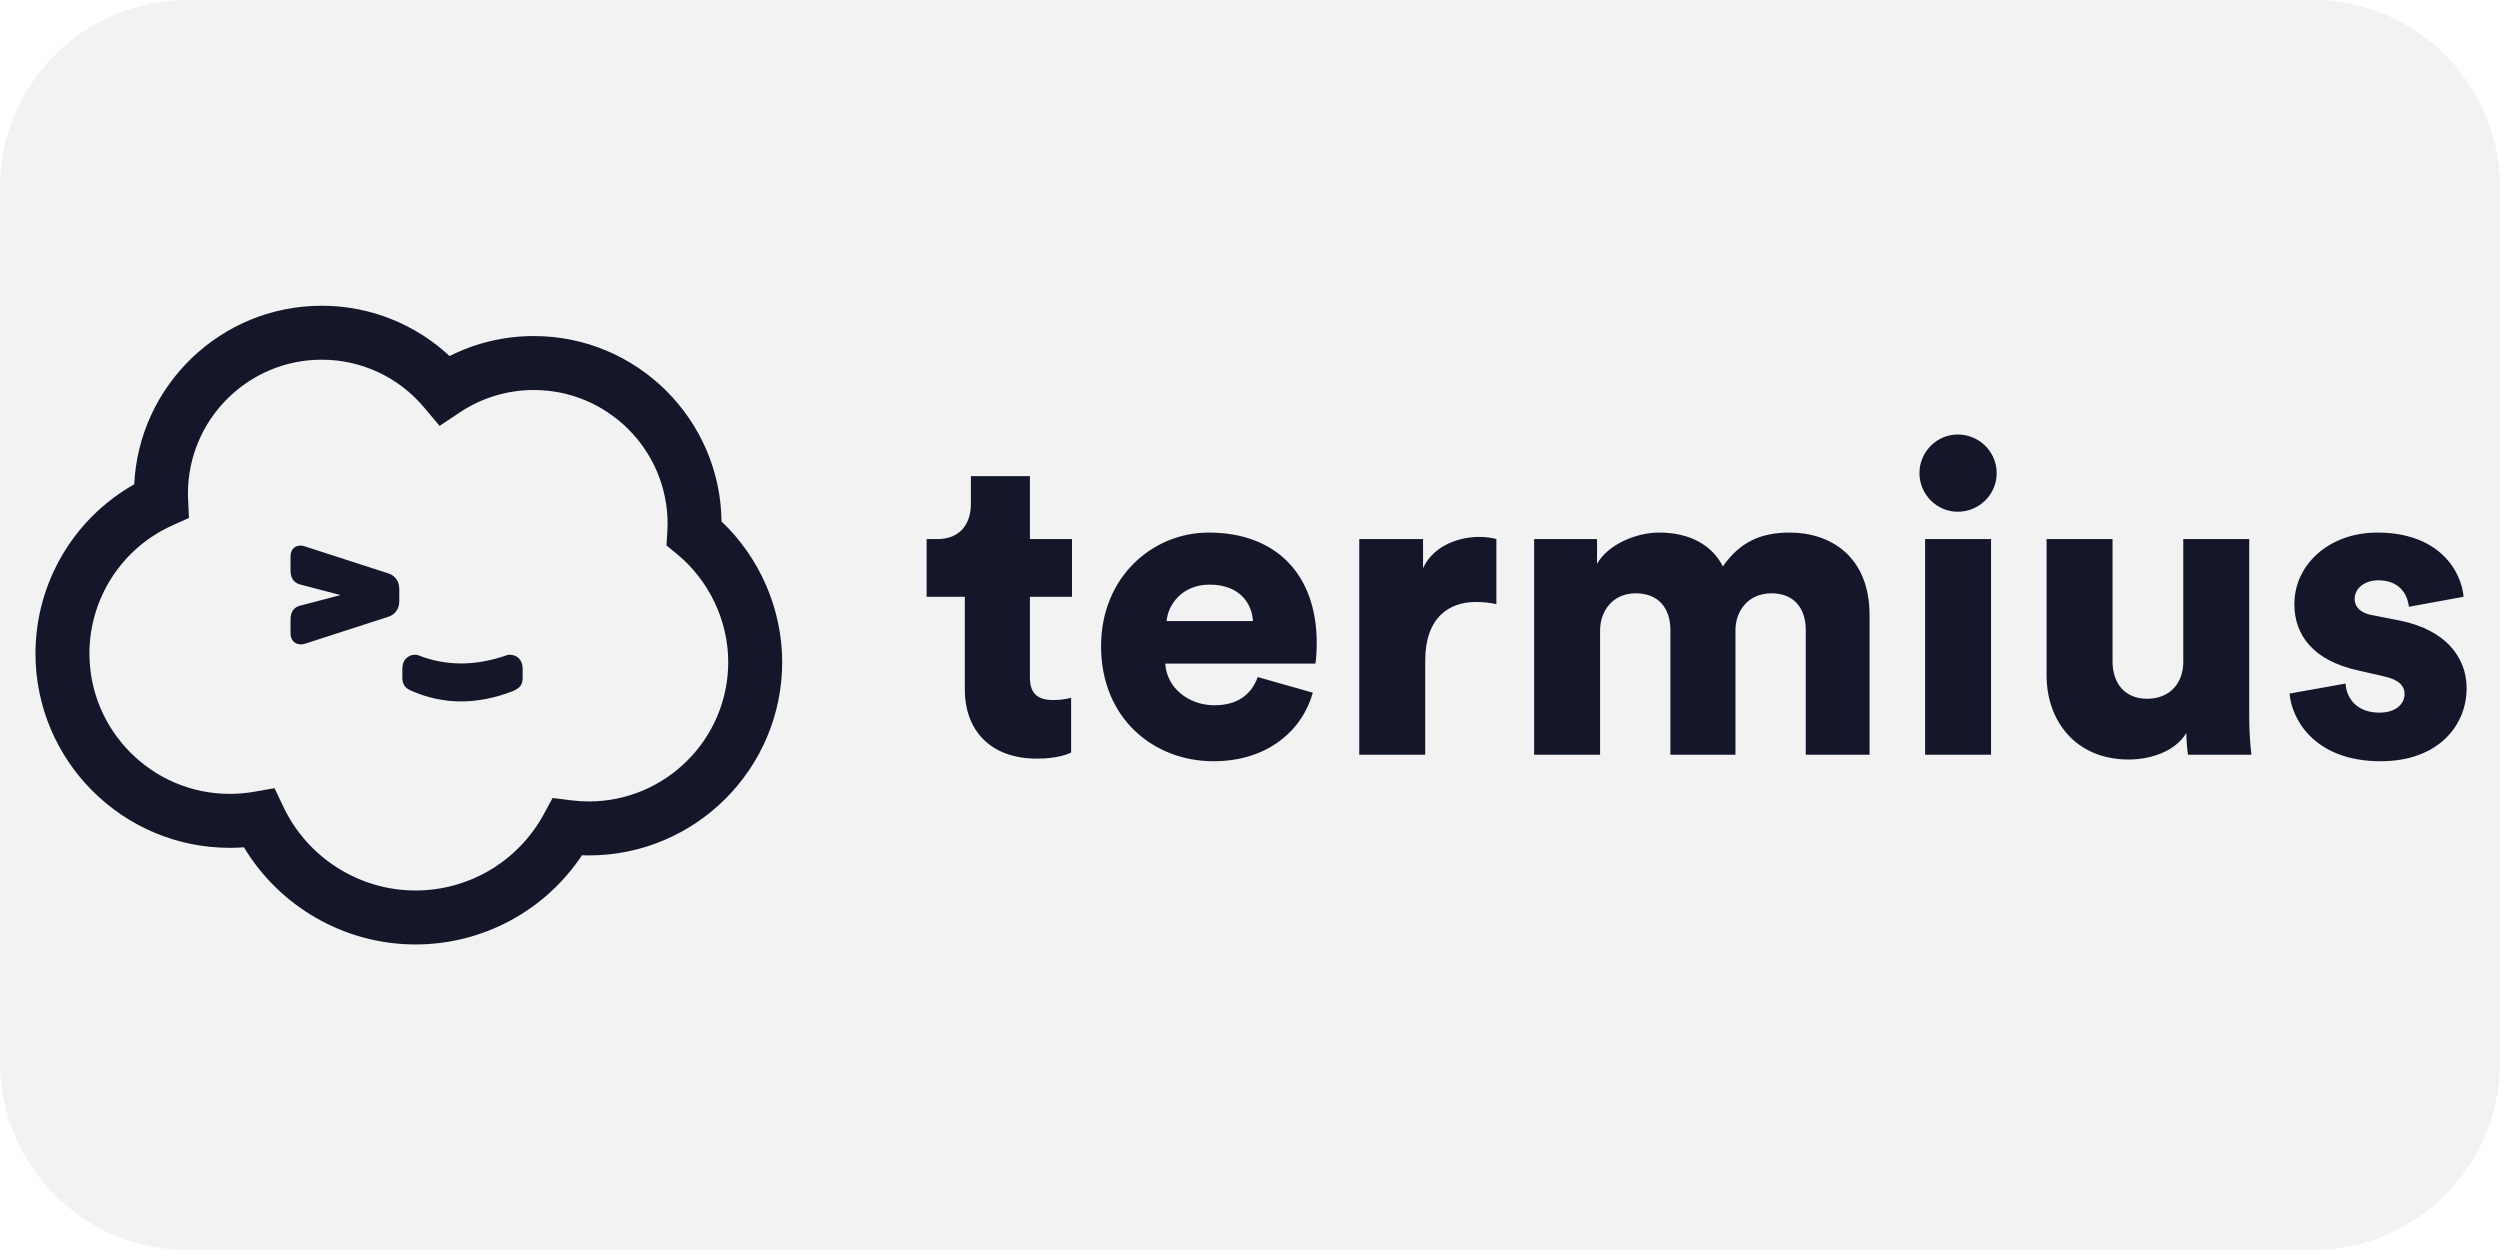
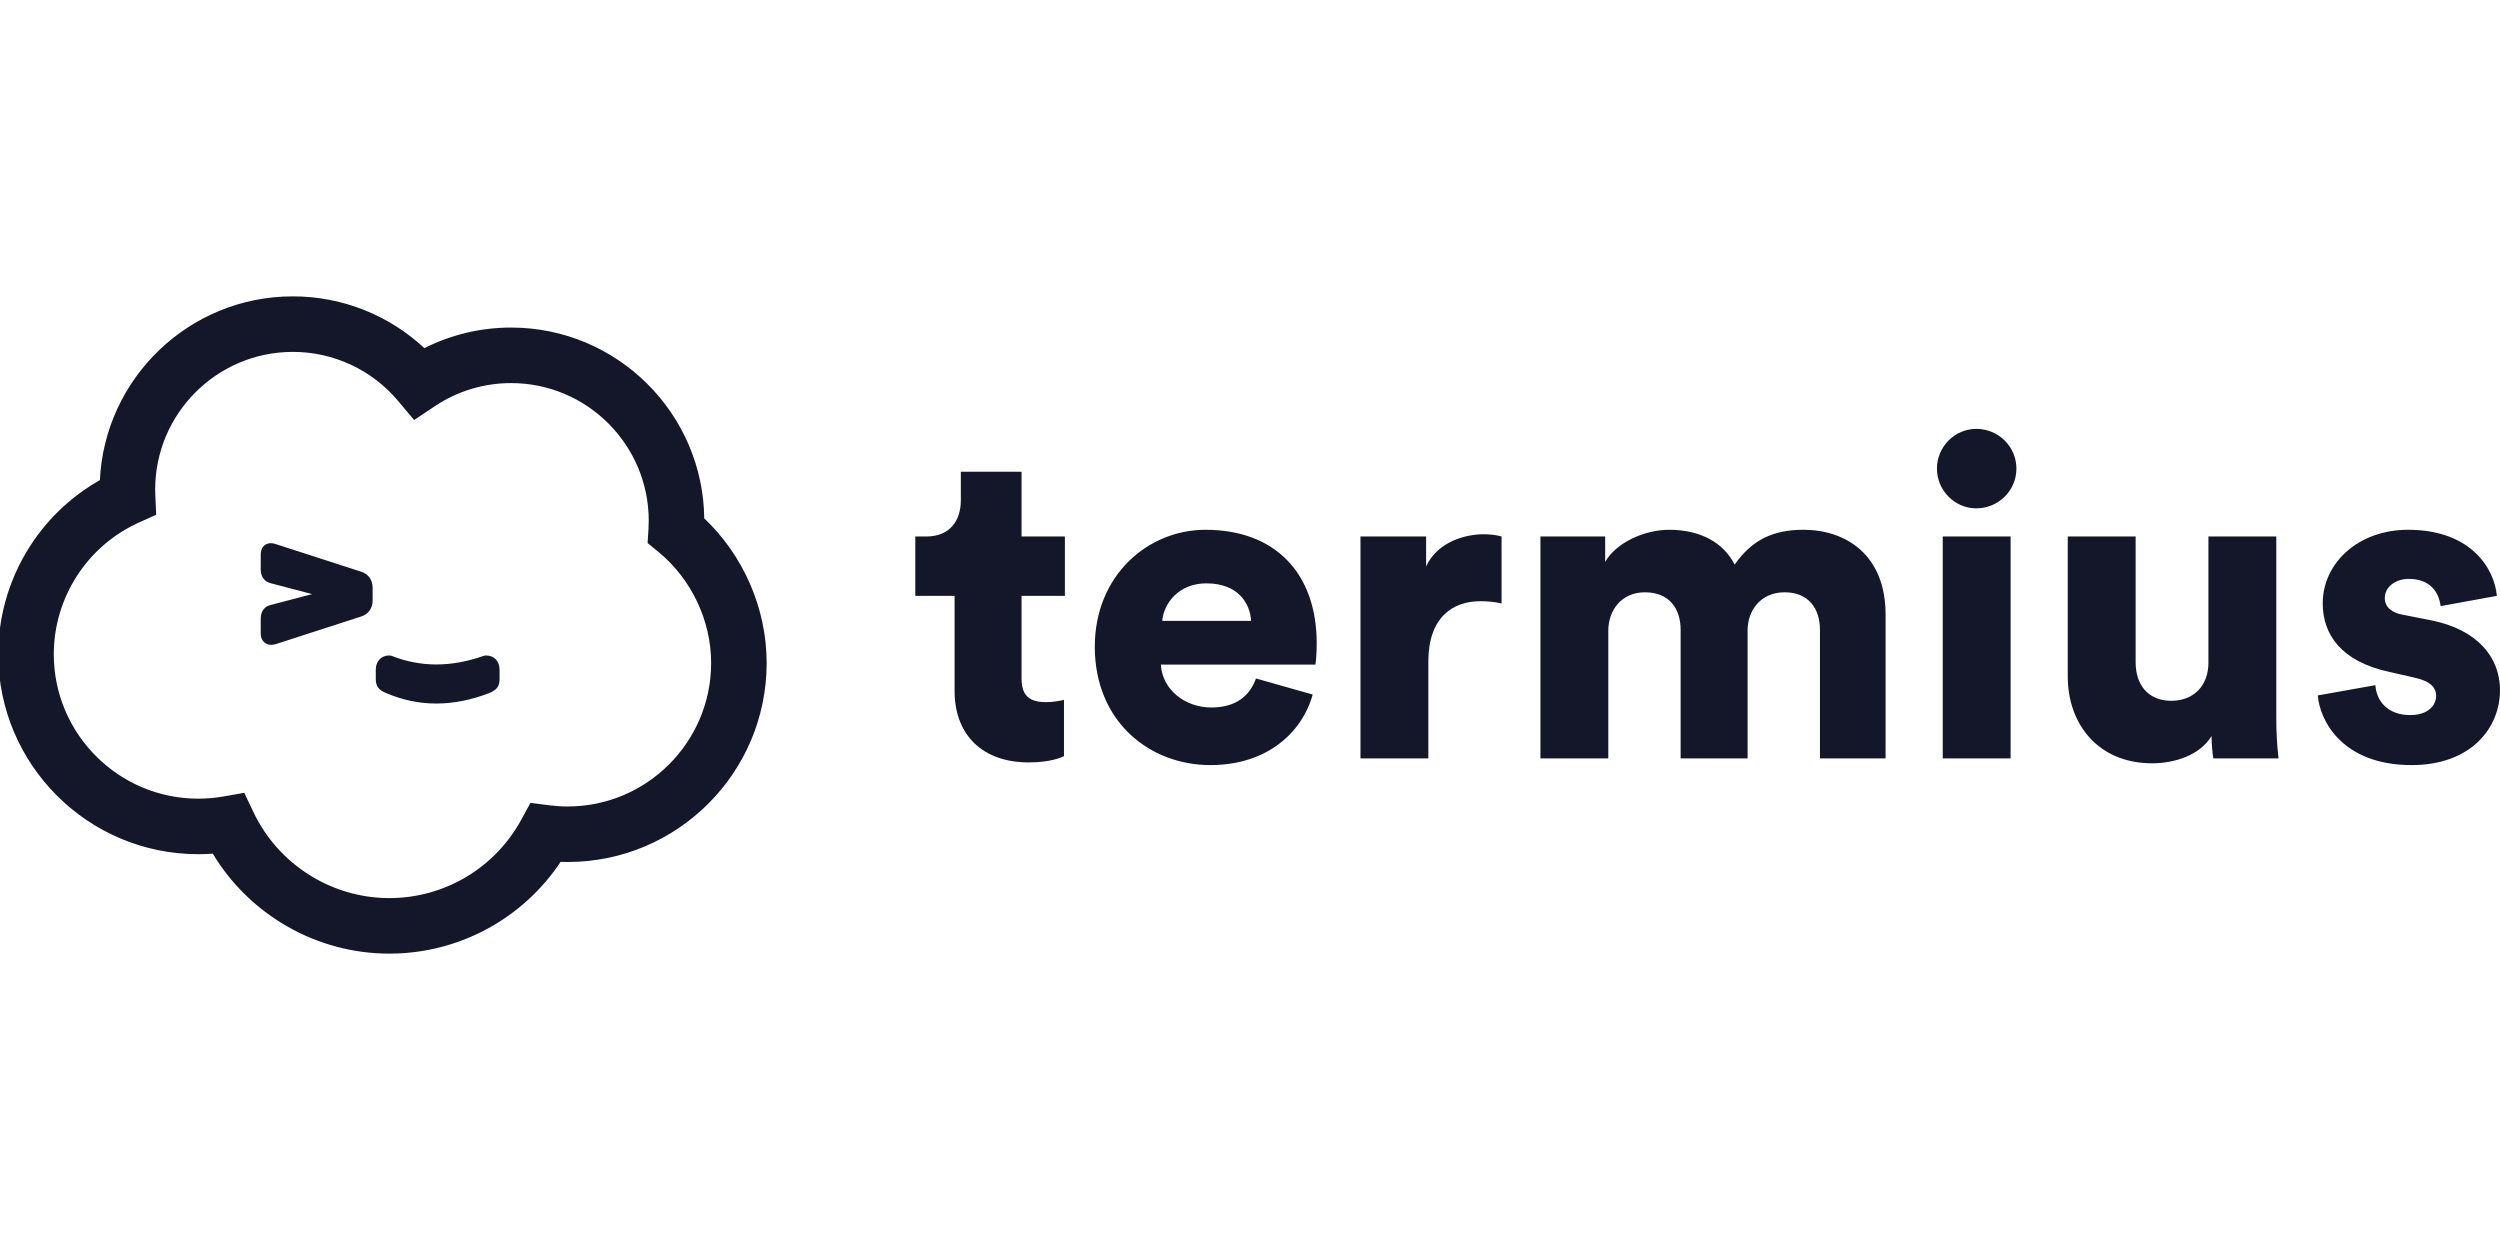
- <svg xmlns="http://www.w3.org/2000/svg" width="100%" height="100%" viewBox="0 0 370 185" xml:space="preserve" style="fill-rule:evenodd;clip-rule:evenodd">
-   <path d="M370 27.75v129.5c0 15.316-12.434 27.75-27.75 27.75H27.75C12.434 185 0 172.566 0 157.25V27.75C0 12.434 12.434 0 27.75 0h314.5C357.566 0 370 12.434 370 27.75Z" style="fill:#f2f2f2" />
-   <g transform="translate(4 44.5)">
-     <clipPath id="a">
-       <path d="M.5 0h361v96H.5z" />
-     </clipPath>
-     <g clip-path="url(#a)">
-       <path d="M148.426 25.971h-8.734v4.11c0 2.954-1.605 5.202-4.945 5.202h-1.605v8.541h5.651v13.679c0 6.358 4.046 10.275 10.661 10.275 3.082 0 4.688-.706 5.073-.899v-8.091c-.578.128-1.541.321-2.569.321-2.119 0-3.532-.707-3.532-3.34V43.824h6.23v-8.541h-6.23v-9.312Zm20.23 21.45h12.78c-.129-2.441-1.799-5.395-6.422-5.395-4.111 0-6.166 3.018-6.358 5.395Zm13.486 8.284 8.156 2.312c-1.541 5.523-6.615 10.147-14.706 10.147-8.799 0-16.634-6.294-16.634-17.019 0-10.275 7.643-16.825 15.927-16.825 9.89 0 15.991 6.101 15.991 16.376 0 1.349-.128 2.826-.193 3.018h-22.22c.193 3.597 3.468 6.165 7.257 6.165 3.532 0 5.523-1.669 6.422-4.174Zm35.321-20.422c-.642-.193-1.605-.321-2.568-.321-2.569 0-6.615 1.027-8.285 4.624v-4.303h-9.44v31.918h9.761V53.265c0-6.358 3.532-8.67 7.45-8.67.963 0 1.991.064 3.082.321v-9.633Zm15.349 31.918V48.833c0-2.889 1.863-5.522 5.266-5.522 3.532 0 5.138 2.376 5.138 5.394v18.496h9.633V48.769c0-2.825 1.862-5.458 5.33-5.458s5.074 2.376 5.074 5.394v18.496h9.44V46.522c0-8.67-5.78-12.202-11.816-12.202-4.303 0-7.386 1.412-9.89 5.009-1.606-3.147-4.881-5.009-9.441-5.009-3.468 0-7.578 1.798-9.183 4.623v-3.66h-9.312v31.918h9.761Zm57.863 0V35.283h-9.761v31.918h9.761Zm-10.596-41.68c0 3.147 2.568 5.716 5.651 5.716 3.211 0 5.78-2.569 5.78-5.716 0-3.146-2.569-5.715-5.78-5.715-3.083 0-5.651 2.569-5.651 5.715Zm39.752 41.68h9.376a50.132 50.132 0 0 1-.321-5.716V35.283h-9.761v18.174c0 3.211-2.055 5.459-5.33 5.459-3.468 0-5.138-2.44-5.138-5.523v-18.11h-9.762v20.165c0 6.808 4.367 12.459 12.138 12.459 3.211 0 6.872-1.156 8.541-3.917 0 .834.129 2.633.257 3.211Zm15.028-9.056c.257 3.533 3.468 10.019 13.486 10.019 8.542 0 12.716-5.33 12.716-10.789 0-4.688-3.211-8.67-9.826-10.019l-4.238-.834c-1.413-.257-2.505-1.028-2.505-2.377 0-1.669 1.606-2.761 3.468-2.761 2.954 0 4.303 1.798 4.56 3.917l8.091-1.477c-.321-3.725-3.532-9.504-12.779-9.504-7.129 0-12.267 4.752-12.267 10.596 0 4.495 2.698 8.349 9.505 9.826l3.661.835c2.376.513 3.146 1.477 3.146 2.633 0 1.413-1.22 2.761-3.724 2.761-3.34 0-4.881-2.119-5.01-4.303l-8.284 1.477Z" style="fill:#141729" />
-       <path d="M83.147 81.851c-.382 0-.765-.008-1.148-.024A29.31 29.31 0 0 1 57.488 95.03v-7.486c8.03 0 15.372-4.367 19.216-11.428l1.224-2.249 2.54.326c.888.114 1.79.172 2.679.172 11.51 0 20.881-9.371 20.881-20.882 0-6.173-2.864-12.219-7.651-16.154L94.9 36.116l.117-1.907c.024-.396.037-.798.037-1.197 0-11.046-8.994-20.04-20.04-20.04a19.936 19.936 0 0 0-11.119 3.369l-2.786 1.86-2.157-2.565a19.966 19.966 0 0 0-15.345-7.15c-11.046 0-20.039 8.993-20.039 20.04 0 .308.007.62.022.929l.119 2.543-2.321 1.045A21.044 21.044 0 0 0 8.986 52.221c0 11.589 9.433 21.022 21.021 21.022 1.232 0 2.467-.107 3.672-.319l2.811-.495 1.221 2.579c3.61 7.624 11.357 12.536 19.777 12.536v7.486c-10.393 0-19.996-5.552-25.249-14.387a29.15 29.15 0 0 1-2.232.086C14.285 80.729 1.5 67.944 1.5 52.221a28.528 28.528 0 0 1 14.608-24.893C16.737 12.701 28.828 1 43.607 1a27.436 27.436 0 0 1 18.885 7.498 27.411 27.411 0 0 1 12.522-3.012c15.105 0 27.403 12.223 27.525 27.3 5.661 5.33 8.975 12.908 8.975 20.697 0 15.645-12.722 28.368-28.367 28.368Zm-11.44-24.255c-2.542.972-5.045 1.465-7.452 1.465-2.416 0-4.799-.495-7.077-1.469l-.184-.078c-.839-.361-1.198-.796-1.198-1.75V54.49c0-1.121.645-1.842 1.697-1.842l.236.032.063.024a17.528 17.528 0 0 0 6.459 1.238c2.211 0 4.527-.419 6.882-1.248l.211-.046h.059c1.053 0 1.699.721 1.699 1.842v1.274c0 1.014-.349 1.382-1.321 1.8l-.074.032ZM40.496 45.378c-.714.15-1.247.716-1.247 1.743v2.136c0 .807.495 1.362 1.266 1.362.181 0 .366-.03.574-.092l12.307-3.981c.934-.311 1.447-1.061 1.447-2.087v-1.775c0-1.027-.513-1.776-1.446-2.087l-12.281-3.973a1.847 1.847 0 0 0-.647-.128c-.651 0-1.22.409-1.22 1.357v2.169c0 .988.516 1.552 1.231 1.739l6.897 1.811-6.881 1.806Z" style="fill:#141729;fill-rule:nonzero" />
-       <path d="M57.488 95.03c9.94 0 19.105-4.995 24.511-13.203.383.016.766.024 1.148.024 15.645 0 28.367-12.723 28.367-28.368 0-7.789-3.314-15.367-8.975-20.697-.122-15.077-12.42-27.3-27.525-27.3a27.414 27.414 0 0 0-12.522 3.012A27.436 27.436 0 0 0 43.607 1c-14.779 0-26.87 11.701-27.499 26.328A28.528 28.528 0 0 0 1.5 52.221c0 15.723 12.785 28.508 28.507 28.508.745 0 1.49-.029 2.232-.087 5.253 8.836 14.856 14.388 25.249 14.388Zm0 0v-7.486m0 0c8.03 0 15.372-4.367 19.216-11.428l1.224-2.249 2.54.326c.888.114 1.79.172 2.679.172 11.51 0 20.881-9.371 20.881-20.882 0-6.173-2.864-12.219-7.651-16.154L94.9 36.116l.117-1.907c.024-.396.037-.798.037-1.197 0-11.046-8.994-20.04-20.04-20.04a19.936 19.936 0 0 0-11.119 3.369l-2.786 1.86-2.157-2.565a19.966 19.966 0 0 0-15.345-7.15c-11.046 0-20.039 8.993-20.039 20.04 0 .308.007.62.022.929l.119 2.543-2.321 1.045A21.044 21.044 0 0 0 8.986 52.221c0 11.589 9.433 21.022 21.021 21.022 1.232 0 2.467-.107 3.672-.319l2.811-.495 1.221 2.579c3.61 7.624 11.357 12.536 19.777 12.536Zm14.219-29.948c-2.542.973-5.045 1.465-7.452 1.465-2.416 0-4.799-.495-7.077-1.469l-.184-.078c-.839-.361-1.198-.796-1.198-1.75V54.49c0-1.121.645-1.842 1.697-1.842l.236.032.063.024a17.528 17.528 0 0 0 6.459 1.238c2.211 0 4.527-.419 6.882-1.248l.211-.046h.059c1.053 0 1.699.721 1.699 1.842v1.274c0 1.014-.349 1.382-1.321 1.801l-.074.031ZM40.496 45.378c-.714.15-1.247.716-1.247 1.743v2.137c0 .807.495 1.361 1.266 1.361.181 0 .366-.03.574-.092l12.307-3.981c.934-.311 1.447-1.061 1.447-2.087v-1.775c0-1.026-.513-1.776-1.446-2.087l-12.281-3.973a1.847 1.847 0 0 0-.647-.128c-.651 0-1.22.409-1.22 1.357v2.169c0 .988.516 1.552 1.231 1.739l6.897 1.811-6.881 1.806Z" style="fill:none;fill-rule:nonzero;stroke:#141729;stroke-width:.5px" />
+ <svg xmlns="http://www.w3.org/2000/svg" width="100%" height="100%" viewBox="0 0 360 180" version="1.1" xml:space="preserve" style="fill-rule:evenodd;clip-rule:evenodd;">
+   <g transform="matrix(1.00122,0,0,1.00122,-1.50183,41.9264)">
+     <g>
+       <g>
+         <clipPath id="_clip1">
+           <rect x="0.5" y="0" width="361" height="96" />
+         </clipPath>
+         <g clip-path="url(#_clip1)">
+           <path d="M148.426,25.971L139.692,25.971L139.692,30.081C139.692,33.035 138.087,35.283 134.747,35.283L133.142,35.283L133.142,43.824L138.793,43.824L138.793,57.503C138.793,63.861 142.839,67.778 149.454,67.778C152.536,67.778 154.142,67.072 154.527,66.879L154.527,58.788C153.949,58.916 152.986,59.109 151.958,59.109C149.839,59.109 148.426,58.402 148.426,55.769L148.426,43.824L154.656,43.824L154.656,35.283L148.426,35.283L148.426,25.971ZM168.656,47.421L181.436,47.421C181.307,44.98 179.637,42.026 175.014,42.026C170.903,42.026 168.848,45.044 168.656,47.421ZM182.142,55.705L190.298,58.017C188.757,63.54 183.683,68.164 175.592,68.164C166.793,68.164 158.958,61.87 158.958,51.145C158.958,40.87 166.601,34.32 174.885,34.32C184.775,34.32 190.876,40.421 190.876,50.696C190.876,52.045 190.748,53.522 190.683,53.714L168.463,53.714C168.656,57.311 171.931,59.879 175.72,59.879C179.252,59.879 181.243,58.21 182.142,55.705ZM217.463,35.283C216.821,35.09 215.858,34.962 214.895,34.962C212.326,34.962 208.28,35.989 206.61,39.586L206.61,35.283L197.17,35.283L197.17,67.201L206.931,67.201L206.931,53.265C206.931,46.907 210.463,44.595 214.381,44.595C215.344,44.595 216.372,44.659 217.463,44.916L217.463,35.283ZM232.812,67.201L232.812,48.833C232.812,45.944 234.675,43.311 238.078,43.311C241.61,43.311 243.216,45.687 243.216,48.705L243.216,67.201L252.849,67.201L252.849,48.769C252.849,45.944 254.711,43.311 258.179,43.311C261.647,43.311 263.253,45.687 263.253,48.705L263.253,67.201L272.693,67.201L272.693,46.522C272.693,37.852 266.913,34.32 260.877,34.32C256.574,34.32 253.491,35.732 250.987,39.329C249.381,36.182 246.106,34.32 241.546,34.32C238.078,34.32 233.968,36.118 232.363,38.943L232.363,35.283L223.051,35.283L223.051,67.201L232.812,67.201ZM290.675,67.201L290.675,35.283L280.914,35.283L280.914,67.201L290.675,67.201ZM280.079,25.521C280.079,28.668 282.647,31.237 285.73,31.237C288.941,31.237 291.51,28.668 291.51,25.521C291.51,22.375 288.941,19.806 285.73,19.806C282.647,19.806 280.079,22.375 280.079,25.521ZM319.831,67.201L329.207,67.201C328.991,65.303 328.884,63.395 328.886,61.485L328.886,35.283L319.125,35.283L319.125,53.457C319.125,56.668 317.07,58.916 313.795,58.916C310.327,58.916 308.657,56.476 308.657,53.393L308.657,35.283L298.895,35.283L298.895,55.448C298.895,62.256 303.262,67.907 311.033,67.907C314.244,67.907 317.905,66.751 319.574,63.99C319.574,64.824 319.703,66.623 319.831,67.201ZM334.859,58.145C335.116,61.678 338.327,68.164 348.345,68.164C356.887,68.164 361.061,62.834 361.061,57.375C361.061,52.687 357.85,48.705 351.235,47.356L346.997,46.522C345.584,46.265 344.492,45.494 344.492,44.145C344.492,42.476 346.098,41.384 347.96,41.384C350.914,41.384 352.263,43.182 352.52,45.301L360.611,43.824C360.29,40.099 357.079,34.32 347.832,34.32C340.703,34.32 335.565,39.072 335.565,44.916C335.565,49.411 338.263,53.265 345.07,54.742L348.731,55.577C351.107,56.09 351.877,57.054 351.877,58.21C351.877,59.623 350.657,60.971 348.153,60.971C344.813,60.971 343.272,58.852 343.143,56.668L334.859,58.145Z" style="fill:rgb(20,23,41);" />
+           <path d="M83.147,81.851C82.765,81.851 82.382,81.843 81.999,81.827C76.579,90.067 67.351,95.038 57.488,95.03L57.488,87.544C65.518,87.544 72.86,83.177 76.704,76.116L77.928,73.867L80.468,74.193C81.356,74.307 82.258,74.365 83.147,74.365C94.657,74.365 104.028,64.994 104.028,53.483C104.028,47.31 101.164,41.264 96.377,37.329L94.9,36.116L95.017,34.209C95.041,33.813 95.054,33.411 95.054,33.012C95.054,21.966 86.06,12.972 75.014,12.972C71.056,12.966 67.184,14.139 63.895,16.341L61.109,18.201L58.952,15.636C55.153,11.098 49.526,8.476 43.607,8.486C32.561,8.486 23.568,17.479 23.568,28.526C23.568,28.834 23.575,29.146 23.59,29.455L23.709,31.998L21.388,33.043C13.857,36.435 8.99,43.961 8.986,52.221C8.986,63.81 18.419,73.243 30.007,73.243C31.239,73.243 32.474,73.136 33.679,72.924L36.49,72.429L37.711,75.008C41.321,82.632 49.068,87.544 57.488,87.544L57.488,95.03C47.095,95.03 37.492,89.478 32.239,80.643C31.496,80.7 30.752,80.729 30.007,80.729C14.285,80.729 1.5,67.944 1.5,52.221C1.503,41.904 7.103,32.362 16.108,27.328C16.737,12.701 28.828,1 43.607,1C50.627,0.99 57.39,3.675 62.492,8.498C66.367,6.514 70.66,5.481 75.014,5.486C90.119,5.486 102.417,17.709 102.539,32.786C108.2,38.116 111.514,45.694 111.514,53.483C111.514,69.128 98.792,81.851 83.147,81.851ZM71.707,57.596C69.165,58.568 66.662,59.061 64.255,59.061C61.839,59.061 59.456,58.566 57.178,57.592L56.994,57.514C56.155,57.153 55.796,56.718 55.796,55.764L55.796,54.49C55.796,53.369 56.441,52.648 57.493,52.648L57.729,52.68L57.792,52.704C59.848,53.52 62.039,53.941 64.251,53.942C66.462,53.942 68.778,53.523 71.133,52.694L71.344,52.648L71.403,52.648C72.456,52.648 73.102,53.369 73.102,54.49L73.102,55.764C73.102,56.778 72.753,57.146 71.781,57.564L71.707,57.596ZM40.496,45.378C39.782,45.528 39.249,46.094 39.249,47.121L39.249,49.257C39.249,50.064 39.744,50.619 40.515,50.619C40.696,50.619 40.881,50.589 41.089,50.527L53.396,46.546C54.33,46.235 54.843,45.485 54.843,44.459L54.843,42.684C54.843,41.657 54.33,40.908 53.397,40.597L41.116,36.624C40.91,36.543 40.691,36.5 40.469,36.496C39.818,36.496 39.249,36.905 39.249,37.853L39.249,40.022C39.249,41.01 39.765,41.574 40.48,41.761L47.377,43.572L40.496,45.378Z" style="fill:rgb(20,23,41);fill-rule:nonzero;" />
+           <path d="M57.488,95.03C67.428,95.03 76.593,90.035 81.999,81.827C82.382,81.843 82.765,81.851 83.147,81.851C98.792,81.851 111.514,69.128 111.514,53.483C111.514,45.694 108.2,38.116 102.539,32.786C102.417,17.709 90.119,5.486 75.014,5.486C70.66,5.481 66.367,6.514 62.492,8.498C57.39,3.675 50.627,0.99 43.607,1C28.828,1 16.737,12.701 16.108,27.328C7.103,32.362 1.503,41.904 1.5,52.221C1.5,67.944 14.285,80.729 30.007,80.729C30.752,80.729 31.497,80.7 32.239,80.642C37.492,89.478 47.095,95.03 57.488,95.03ZM57.488,95.03L57.488,87.544M57.488,87.544C65.518,87.544 72.86,83.177 76.704,76.116L77.928,73.867L80.468,74.193C81.356,74.307 82.258,74.365 83.147,74.365C94.657,74.365 104.028,64.994 104.028,53.483C104.028,47.31 101.164,41.264 96.377,37.329L94.9,36.116L95.017,34.209C95.041,33.813 95.054,33.411 95.054,33.012C95.054,21.966 86.06,12.972 75.014,12.972C71.056,12.966 67.184,14.139 63.895,16.341L61.109,18.201L58.952,15.636C55.153,11.098 49.526,8.476 43.607,8.486C32.561,8.486 23.568,17.479 23.568,28.526C23.568,28.834 23.575,29.146 23.59,29.455L23.709,31.998L21.388,33.043C13.857,36.435 8.99,43.961 8.986,52.221C8.986,63.81 18.419,73.243 30.007,73.243C31.239,73.243 32.474,73.136 33.679,72.924L36.49,72.429L37.711,75.008C41.321,82.632 49.068,87.544 57.488,87.544ZM71.707,57.596C69.165,58.569 66.662,59.061 64.255,59.061C61.839,59.061 59.456,58.566 57.178,57.592L56.994,57.514C56.155,57.153 55.796,56.718 55.796,55.764L55.796,54.49C55.796,53.369 56.441,52.648 57.493,52.648L57.729,52.68L57.792,52.704C59.848,53.52 62.039,53.941 64.251,53.942C66.462,53.942 68.778,53.523 71.133,52.694L71.344,52.648L71.403,52.648C72.456,52.648 73.102,53.369 73.102,54.49L73.102,55.764C73.102,56.778 72.753,57.146 71.781,57.565L71.707,57.596ZM40.496,45.378C39.782,45.528 39.249,46.094 39.249,47.121L39.249,49.258C39.249,50.065 39.744,50.619 40.515,50.619C40.696,50.619 40.881,50.589 41.089,50.527L53.396,46.546C54.33,46.235 54.843,45.485 54.843,44.459L54.843,42.684C54.843,41.658 54.33,40.908 53.397,40.597L41.116,36.624C40.91,36.543 40.691,36.5 40.469,36.496C39.818,36.496 39.249,36.905 39.249,37.853L39.249,40.022C39.249,41.01 39.765,41.574 40.48,41.761L47.377,43.572L40.496,45.378Z" style="fill:none;fill-rule:nonzero;stroke:rgb(20,23,41);stroke-width:0.5px;" />
+         </g>
+       </g>
    </g>
  </g>
</svg>
